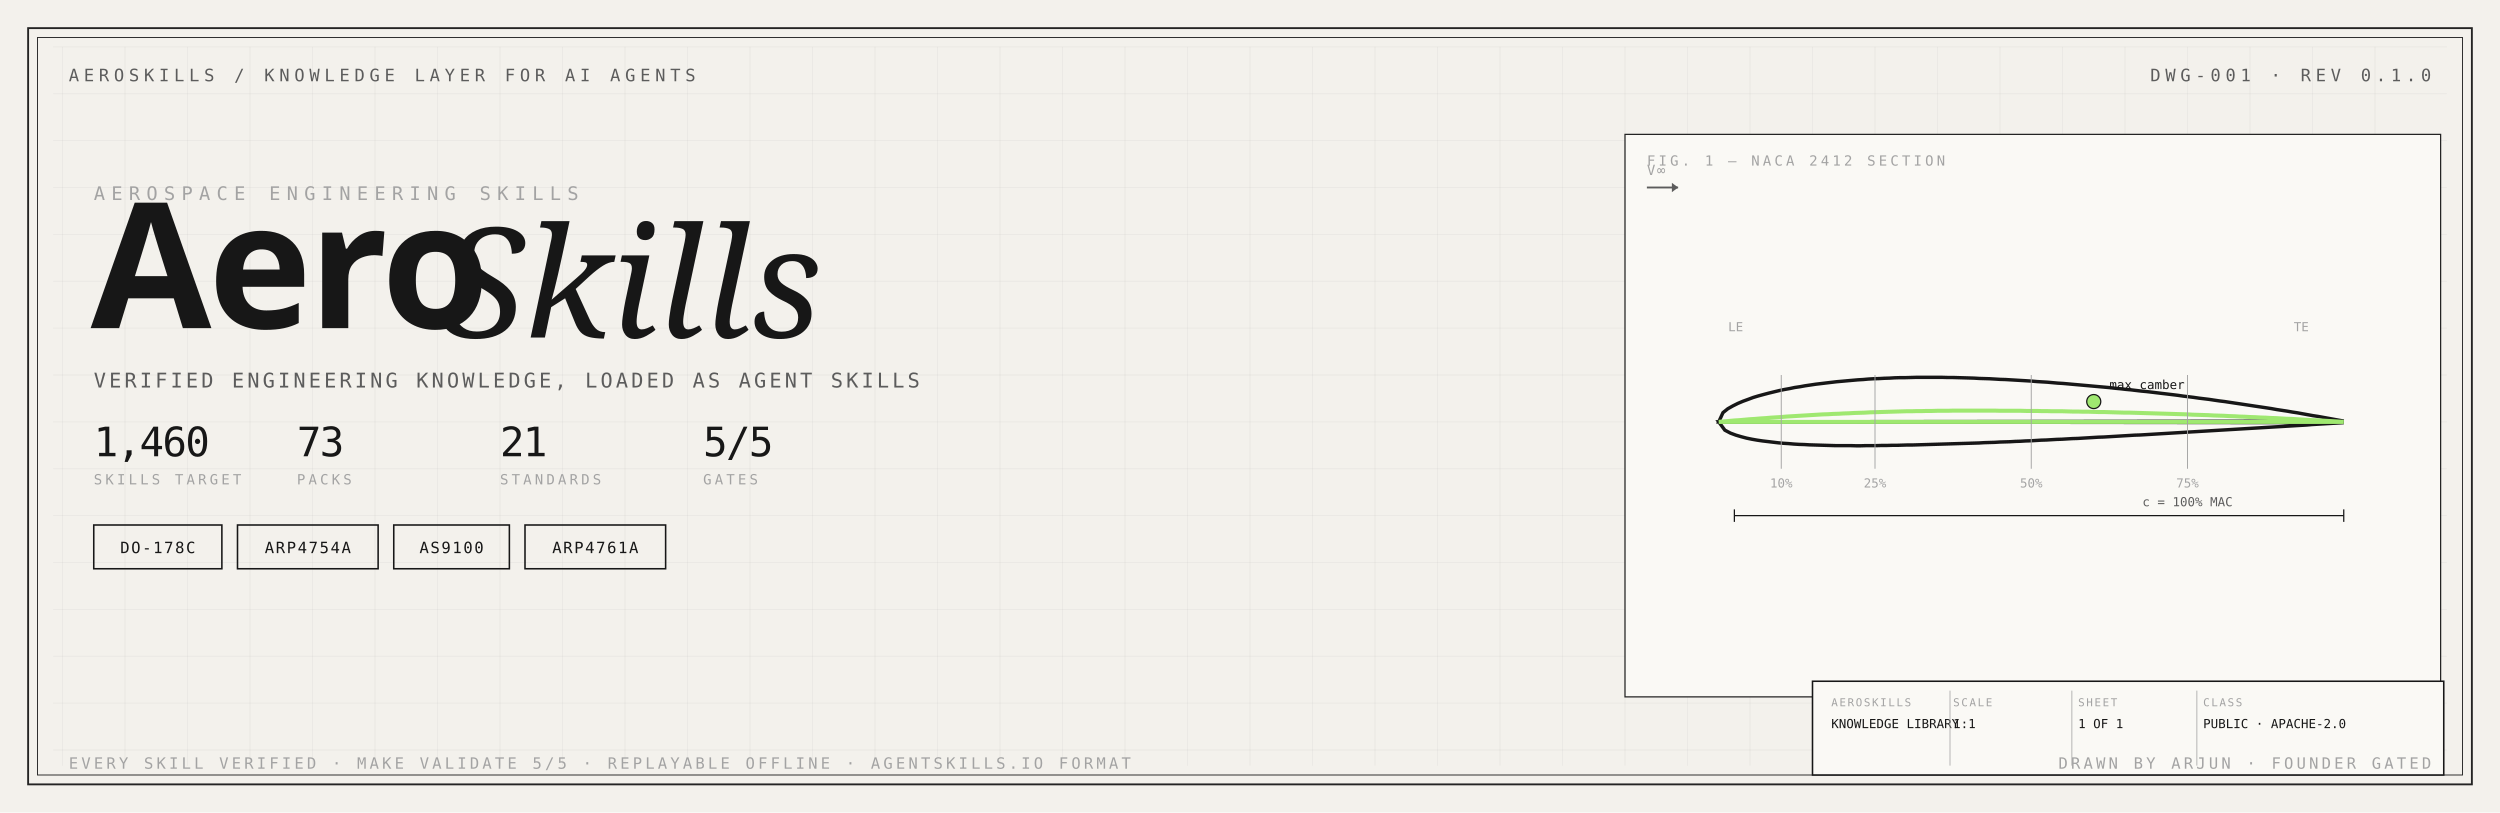
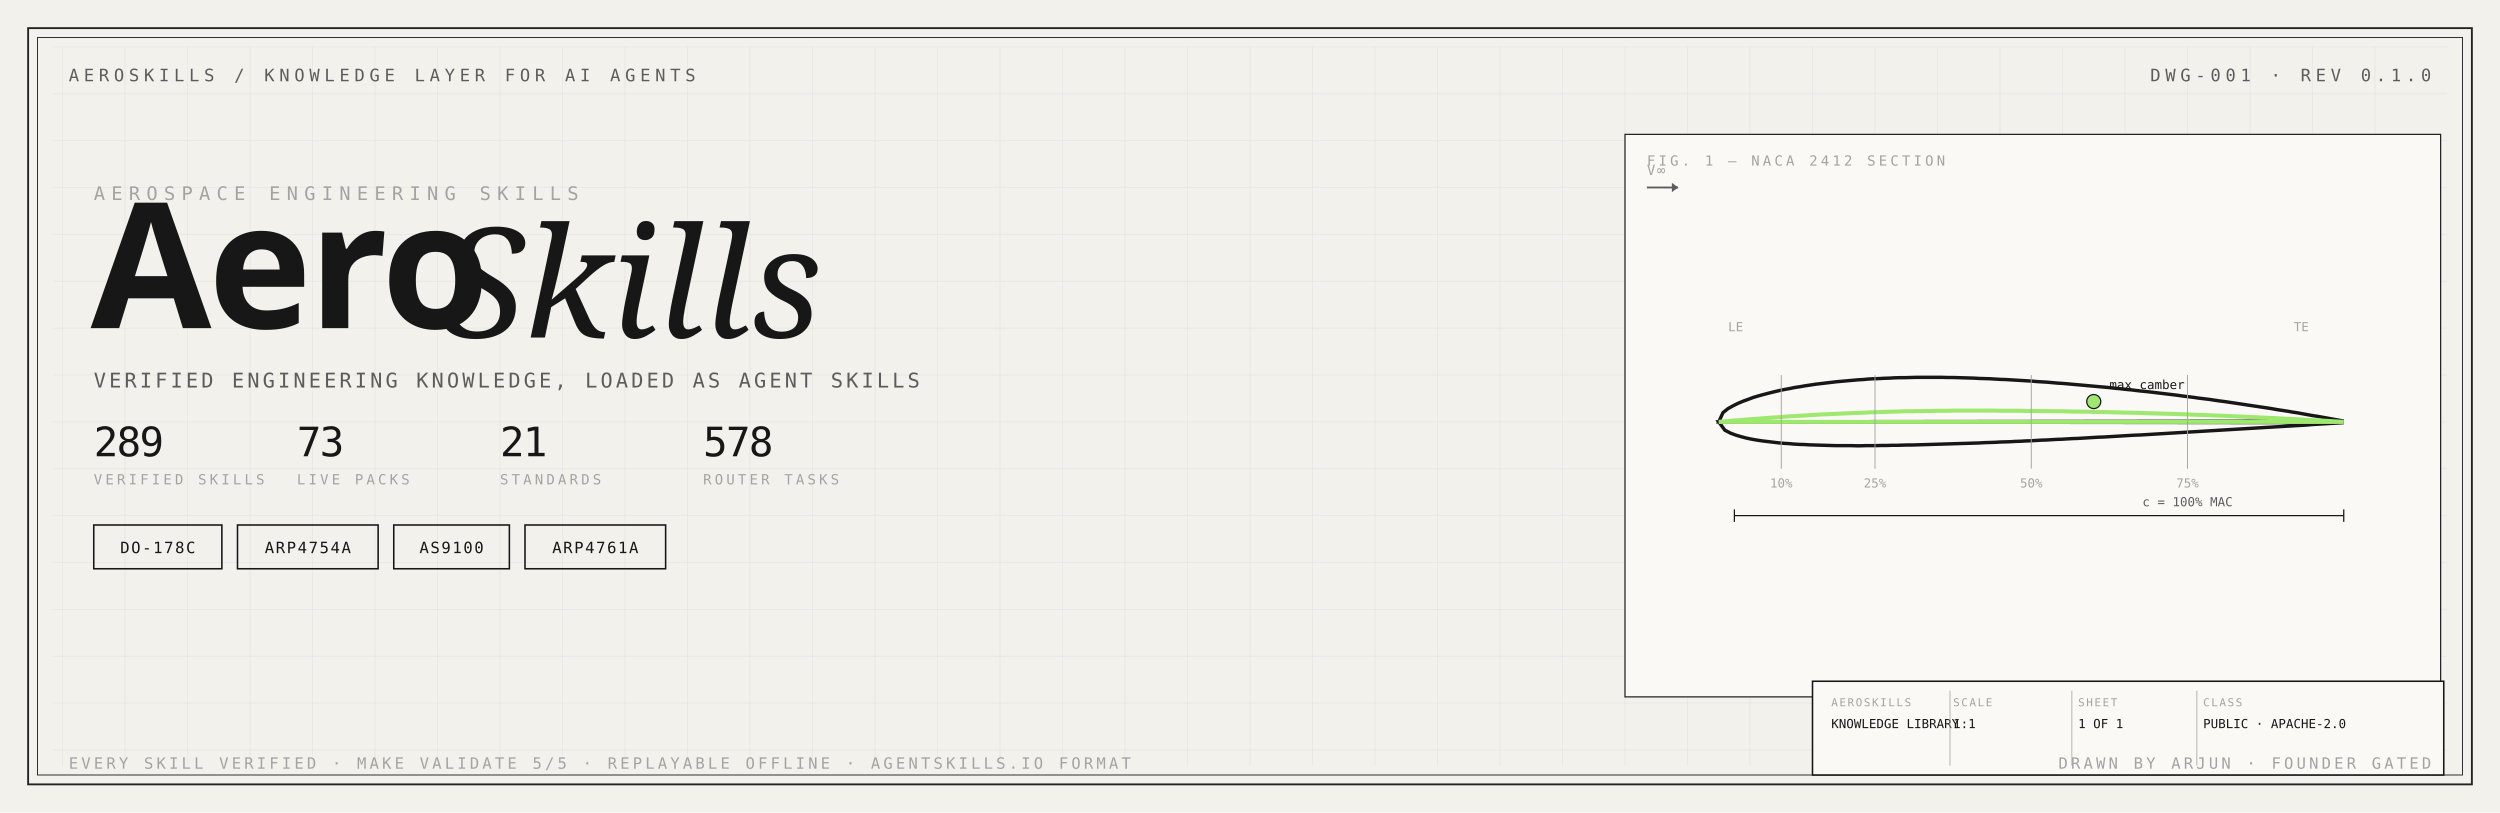
<svg xmlns="http://www.w3.org/2000/svg" width="1600" height="520" viewBox="0 0 1600 520">
  <defs>
    <style>
      .cond { font-family: "Barlow Condensed", "DIN Condensed", "Arial Narrow", sans-serif; font-weight: 700; text-transform: uppercase; }
      .mono { font-family: "JetBrains Mono", "IBM Plex Mono", "Menlo", monospace; }
      .serif { font-family: "Instrument Serif", "Georgia", serif; font-style: italic; }
    </style>
  </defs>
  <rect width="1600" height="520" fill="#f3f1ec" />
  <rect x="18" y="18" width="1564" height="484" fill="none" stroke="#242424" stroke-width="1.2" />
  <rect x="24" y="24" width="1552" height="472" fill="none" stroke="#242424" stroke-width="0.6" />
  <line x1="40" y1="30" x2="40" y2="490" stroke="#242424" stroke-opacity="0.05" stroke-width="0.5" />
  <line x1="80" y1="30" x2="80" y2="490" stroke="#242424" stroke-opacity="0.05" stroke-width="0.5" />
  <line x1="120" y1="30" x2="120" y2="490" stroke="#242424" stroke-opacity="0.05" stroke-width="0.5" />
  <line x1="160" y1="30" x2="160" y2="490" stroke="#242424" stroke-opacity="0.05" stroke-width="0.5" />
  <line x1="200" y1="30" x2="200" y2="490" stroke="#242424" stroke-opacity="0.05" stroke-width="0.5" />
  <line x1="240" y1="30" x2="240" y2="490" stroke="#242424" stroke-opacity="0.05" stroke-width="0.5" />
  <line x1="280" y1="30" x2="280" y2="490" stroke="#242424" stroke-opacity="0.05" stroke-width="0.5" />
  <line x1="320" y1="30" x2="320" y2="490" stroke="#242424" stroke-opacity="0.05" stroke-width="0.5" />
  <line x1="360" y1="30" x2="360" y2="490" stroke="#242424" stroke-opacity="0.05" stroke-width="0.5" />
  <line x1="400" y1="30" x2="400" y2="490" stroke="#242424" stroke-opacity="0.05" stroke-width="0.5" />
  <line x1="440" y1="30" x2="440" y2="490" stroke="#242424" stroke-opacity="0.05" stroke-width="0.5" />
  <line x1="480" y1="30" x2="480" y2="490" stroke="#242424" stroke-opacity="0.05" stroke-width="0.5" />
  <line x1="520" y1="30" x2="520" y2="490" stroke="#242424" stroke-opacity="0.05" stroke-width="0.5" />
  <line x1="560" y1="30" x2="560" y2="490" stroke="#242424" stroke-opacity="0.05" stroke-width="0.5" />
  <line x1="600" y1="30" x2="600" y2="490" stroke="#242424" stroke-opacity="0.05" stroke-width="0.5" />
  <line x1="640" y1="30" x2="640" y2="490" stroke="#242424" stroke-opacity="0.05" stroke-width="0.5" />
  <line x1="680" y1="30" x2="680" y2="490" stroke="#242424" stroke-opacity="0.05" stroke-width="0.5" />
  <line x1="720" y1="30" x2="720" y2="490" stroke="#242424" stroke-opacity="0.05" stroke-width="0.5" />
  <line x1="760" y1="30" x2="760" y2="490" stroke="#242424" stroke-opacity="0.05" stroke-width="0.5" />
  <line x1="800" y1="30" x2="800" y2="490" stroke="#242424" stroke-opacity="0.05" stroke-width="0.5" />
  <line x1="840" y1="30" x2="840" y2="490" stroke="#242424" stroke-opacity="0.05" stroke-width="0.5" />
  <line x1="880" y1="30" x2="880" y2="490" stroke="#242424" stroke-opacity="0.05" stroke-width="0.5" />
  <line x1="920" y1="30" x2="920" y2="490" stroke="#242424" stroke-opacity="0.05" stroke-width="0.5" />
  <line x1="960" y1="30" x2="960" y2="490" stroke="#242424" stroke-opacity="0.05" stroke-width="0.5" />
  <line x1="1000" y1="30" x2="1000" y2="490" stroke="#242424" stroke-opacity="0.05" stroke-width="0.5" />
  <line x1="1040" y1="30" x2="1040" y2="490" stroke="#242424" stroke-opacity="0.05" stroke-width="0.5" />
  <line x1="1080" y1="30" x2="1080" y2="490" stroke="#242424" stroke-opacity="0.05" stroke-width="0.5" />
  <line x1="1120" y1="30" x2="1120" y2="490" stroke="#242424" stroke-opacity="0.05" stroke-width="0.5" />
  <line x1="1160" y1="30" x2="1160" y2="490" stroke="#242424" stroke-opacity="0.05" stroke-width="0.5" />
  <line x1="1200" y1="30" x2="1200" y2="490" stroke="#242424" stroke-opacity="0.05" stroke-width="0.5" />
  <line x1="1240" y1="30" x2="1240" y2="490" stroke="#242424" stroke-opacity="0.05" stroke-width="0.5" />
  <line x1="1280" y1="30" x2="1280" y2="490" stroke="#242424" stroke-opacity="0.05" stroke-width="0.5" />
  <line x1="1320" y1="30" x2="1320" y2="490" stroke="#242424" stroke-opacity="0.05" stroke-width="0.5" />
  <line x1="1360" y1="30" x2="1360" y2="490" stroke="#242424" stroke-opacity="0.05" stroke-width="0.5" />
  <line x1="1400" y1="30" x2="1400" y2="490" stroke="#242424" stroke-opacity="0.05" stroke-width="0.5" />
  <line x1="1440" y1="30" x2="1440" y2="490" stroke="#242424" stroke-opacity="0.05" stroke-width="0.5" />
  <line x1="1480" y1="30" x2="1480" y2="490" stroke="#242424" stroke-opacity="0.05" stroke-width="0.5" />
  <line x1="1520" y1="30" x2="1520" y2="490" stroke="#242424" stroke-opacity="0.05" stroke-width="0.5" />
  <line x1="34" y1="30" x2="1566" y2="30" stroke="#242424" stroke-opacity="0.05" stroke-width="0.5" />
  <line x1="34" y1="60" x2="1566" y2="60" stroke="#242424" stroke-opacity="0.05" stroke-width="0.5" />
  <line x1="34" y1="90" x2="1566" y2="90" stroke="#242424" stroke-opacity="0.05" stroke-width="0.5" />
  <line x1="34" y1="120" x2="1566" y2="120" stroke="#242424" stroke-opacity="0.05" stroke-width="0.5" />
  <line x1="34" y1="150" x2="1566" y2="150" stroke="#242424" stroke-opacity="0.05" stroke-width="0.5" />
  <line x1="34" y1="180" x2="1566" y2="180" stroke="#242424" stroke-opacity="0.05" stroke-width="0.5" />
  <line x1="34" y1="210" x2="1566" y2="210" stroke="#242424" stroke-opacity="0.05" stroke-width="0.5" />
  <line x1="34" y1="240" x2="1566" y2="240" stroke="#242424" stroke-opacity="0.05" stroke-width="0.5" />
  <line x1="34" y1="270" x2="1566" y2="270" stroke="#242424" stroke-opacity="0.05" stroke-width="0.5" />
  <line x1="34" y1="300" x2="1566" y2="300" stroke="#242424" stroke-opacity="0.05" stroke-width="0.5" />
  <line x1="34" y1="330" x2="1566" y2="330" stroke="#242424" stroke-opacity="0.05" stroke-width="0.5" />
  <line x1="34" y1="360" x2="1566" y2="360" stroke="#242424" stroke-opacity="0.05" stroke-width="0.5" />
  <line x1="34" y1="390" x2="1566" y2="390" stroke="#242424" stroke-opacity="0.05" stroke-width="0.5" />
  <line x1="34" y1="420" x2="1566" y2="420" stroke="#242424" stroke-opacity="0.05" stroke-width="0.5" />
  <line x1="34" y1="450" x2="1566" y2="450" stroke="#242424" stroke-opacity="0.05" stroke-width="0.5" />
  <line x1="34" y1="480" x2="1566" y2="480" stroke="#242424" stroke-opacity="0.05" stroke-width="0.5" />
  <text class="mono" x="44" y="52" font-size="11" fill="#5c5c5c" letter-spacing="3">AEROSKILLS / KNOWLEDGE LAYER FOR AI AGENTS</text>
  <text class="mono" x="1556" y="52" text-anchor="end" font-size="11" fill="#5c5c5c" letter-spacing="3">DWG-001 · REV 0.1.0</text>
  <text class="mono" x="60" y="128" font-size="12" fill="#a3a3a3" letter-spacing="4">AEROSPACE ENGINEERING SKILLS</text>
  <text class="cond" x="58" y="210" font-size="112" fill="#171717" letter-spacing="-2">Aero</text>
  <text class="serif" x="282" y="216" font-size="98" fill="#171717">Skills</text>
  <text class="mono" x="60" y="248" font-size="13" fill="#5c5c5c" letter-spacing="2">VERIFIED ENGINEERING KNOWLEDGE, LOADED AS AGENT SKILLS</text>
-   <text class="mono" x="60" y="292" font-size="26" fill="#171717" letter-spacing="-1">1,460</text>
-   <text class="mono" x="60" y="310" font-size="9" fill="#a3a3a3" letter-spacing="2">SKILLS TARGET</text>
+   <text class="mono" x="60" y="292" font-size="26" fill="#171717" letter-spacing="-1">289</text>
+   <text class="mono" x="60" y="310" font-size="9" fill="#a3a3a3" letter-spacing="2">VERIFIED SKILLS</text>
  <text class="mono" x="190" y="292" font-size="26" fill="#171717" letter-spacing="-1">73</text>
-   <text class="mono" x="190" y="310" font-size="9" fill="#a3a3a3" letter-spacing="2">PACKS</text>
+   <text class="mono" x="190" y="310" font-size="9" fill="#a3a3a3" letter-spacing="2">LIVE PACKS</text>
  <text class="mono" x="320" y="292" font-size="26" fill="#171717" letter-spacing="-1">21</text>
  <text class="mono" x="320" y="310" font-size="9" fill="#a3a3a3" letter-spacing="2">STANDARDS</text>
-   <text class="mono" x="450" y="292" font-size="26" fill="#171717" letter-spacing="-1">5/5</text>
-   <text class="mono" x="450" y="310" font-size="9" fill="#a3a3a3" letter-spacing="2">GATES</text>
+   <text class="mono" x="450" y="292" font-size="26" fill="#171717" letter-spacing="-1">578</text>
+   <text class="mono" x="450" y="310" font-size="9" fill="#a3a3a3" letter-spacing="2">ROUTER TASKS</text>
  <rect x="60" y="336" width="82" height="28" fill="none" stroke="#171717" stroke-width="1" />
  <text class="mono" x="101.0" y="354" text-anchor="middle" font-size="10" fill="#171717" letter-spacing="1">DO-178C</text>
  <rect x="152" y="336" width="90" height="28" fill="none" stroke="#171717" stroke-width="1" />
  <text class="mono" x="197.0" y="354" text-anchor="middle" font-size="10" fill="#171717" letter-spacing="1">ARP4754A</text>
  <rect x="252" y="336" width="74" height="28" fill="none" stroke="#171717" stroke-width="1" />
  <text class="mono" x="289.0" y="354" text-anchor="middle" font-size="10" fill="#171717" letter-spacing="1">AS9100</text>
  <rect x="336" y="336" width="90" height="28" fill="none" stroke="#171717" stroke-width="1" />
  <text class="mono" x="381.0" y="354" text-anchor="middle" font-size="10" fill="#171717" letter-spacing="1">ARP4761A</text>
  <rect x="1040" y="86" width="522" height="360" fill="#faf9f5" stroke="#242424" stroke-width="0.8" />
  <text class="mono" x="1054" y="106" font-size="9" fill="#a3a3a3" letter-spacing="2">FIG. 1 — NACA 2412 SECTION</text>
  <line x1="1100.0" y1="270.0" x2="1500.0" y2="270.0" stroke="#171717" stroke-width="0.8" stroke-dasharray="6 4" />
  <polygon points="1100.0,270.0 1102.7,264.1 1105.8,261.6 1109.0,259.8 1112.2,258.2 1115.5,256.8 1118.8,255.6 1122.0,254.4 1125.3,253.4 1128.6,252.5 1132.0,251.6 1135.3,250.8 1138.6,250.0 1141.9,249.3 1145.3,248.7 1148.6,248.0 1152.0,247.5 1155.3,246.9 1158.7,246.4 1162.0,245.9 1165.4,245.5 1168.7,245.1 1172.1,244.7 1175.5,244.3 1178.9,244.0 1182.2,243.7 1185.6,243.4 1189.0,243.1 1192.4,242.9 1195.7,242.6 1199.1,242.4 1202.5,242.3 1205.9,242.1 1209.3,242.0 1212.6,241.8 1216.0,241.7 1219.4,241.7 1222.8,241.6 1226.2,241.5 1229.6,241.5 1232.9,241.5 1236.3,241.5 1239.7,241.5 1243.1,241.5 1246.5,241.6 1249.9,241.6 1253.2,241.7 1256.6,241.8 1260.0,241.9 1263.4,242.0 1266.7,242.2 1270.1,242.3 1273.4,242.4 1276.8,242.6 1280.1,242.8 1283.5,242.9 1286.8,243.1 1290.2,243.3 1293.5,243.5 1296.9,243.7 1300.2,243.9 1303.6,244.2 1306.9,244.4 1310.3,244.6 1313.6,244.9 1317.0,245.2 1320.3,245.4 1323.7,245.7 1327.0,246.0 1330.4,246.3 1333.7,246.6 1337.1,246.9 1340.4,247.2 1343.7,247.5 1347.1,247.8 1350.4,248.1 1353.8,248.5 1357.1,248.8 1360.5,249.2 1363.8,249.5 1367.1,249.9 1370.5,250.3 1373.8,250.6 1377.2,251.0 1380.5,251.4 1383.8,251.8 1387.2,252.2 1390.5,252.6 1393.8,253.0 1397.2,253.5 1400.5,253.9 1403.8,254.3 1407.2,254.8 1410.5,255.2 1413.8,255.6 1417.1,256.1 1420.5,256.6 1423.8,257.0 1427.1,257.5 1430.4,258.0 1433.8,258.5 1437.1,259.0 1440.4,259.5 1443.7,260.0 1447.1,260.5 1450.4,261.0 1453.7,261.5 1457.0,262.1 1460.3,262.6 1463.6,263.1 1467.0,263.7 1470.3,264.2 1473.6,264.8 1476.9,265.4 1480.2,266.0 1483.5,266.5 1486.8,267.1 1490.1,267.7 1493.4,268.3 1496.7,268.9 1500.0,269.5" fill="none" stroke="#171717" stroke-width="2.2" />
  <polygon points="1500.0,270.5 1496.6,270.7 1493.2,270.9 1489.9,271.1 1486.5,271.3 1483.2,271.5 1479.8,271.7 1476.4,272.0 1473.1,272.2 1469.7,272.4 1466.4,272.6 1463.0,272.8 1459.7,273.0 1456.3,273.2 1453.0,273.4 1449.6,273.6 1446.3,273.8 1442.9,274.0 1439.6,274.2 1436.2,274.4 1432.9,274.6 1429.6,274.8 1426.2,275.0 1422.9,275.2 1419.5,275.4 1416.2,275.6 1412.9,275.8 1409.5,276.0 1406.2,276.2 1402.8,276.4 1399.5,276.6 1396.2,276.8 1392.8,277.0 1389.5,277.2 1386.2,277.4 1382.8,277.6 1379.5,277.8 1376.2,278.0 1372.9,278.2 1369.5,278.4 1366.2,278.5 1362.9,278.7 1359.5,278.9 1356.2,279.1 1352.9,279.3 1349.6,279.5 1346.2,279.7 1342.9,279.8 1339.6,280.0 1336.3,280.2 1333.0,280.4 1329.6,280.6 1326.3,280.7 1323.0,280.9 1319.7,281.1 1316.4,281.2 1313.0,281.4 1309.7,281.6 1306.4,281.7 1303.1,281.9 1299.8,282.1 1296.4,282.2 1293.1,282.4 1289.8,282.5 1286.5,282.7 1283.2,282.8 1279.9,282.9 1276.6,283.1 1273.2,283.2 1269.9,283.3 1266.6,283.5 1263.3,283.6 1260.0,283.7 1256.7,283.8 1253.4,283.9 1250.1,284.0 1246.9,284.1 1243.6,284.2 1240.3,284.3 1237.0,284.4 1233.7,284.5 1230.4,284.6 1227.2,284.7 1223.9,284.8 1220.6,284.8 1217.3,284.9 1214.0,285.0 1210.7,285.0 1207.5,285.1 1204.2,285.1 1200.9,285.2 1197.6,285.2 1194.3,285.2 1191.0,285.3 1187.7,285.3 1184.4,285.2 1181.1,285.2 1177.8,285.2 1174.6,285.2 1171.3,285.1 1167.9,285.0 1164.6,284.9 1161.3,284.8 1158.0,284.7 1154.7,284.5 1151.4,284.4 1148.1,284.2 1144.7,283.9 1141.4,283.7 1138.1,283.4 1134.7,283.0 1131.4,282.6 1128.0,282.2 1124.6,281.7 1121.2,281.1 1117.8,280.4 1114.4,279.5 1111.0,278.5 1107.5,277.2 1103.9,275.3 1100.0,270.0" fill="none" stroke="#171717" stroke-width="2.2" />
  <polygon points="1100.0,270.0 1103.3,269.7 1106.7,269.4 1110.0,269.1 1113.3,268.9 1116.7,268.6 1120.0,268.3 1123.3,268.1 1126.7,267.8 1130.0,267.6 1133.3,267.3 1136.7,267.1 1140.0,266.9 1143.3,266.6 1146.7,266.4 1150.0,266.2 1153.3,266.0 1156.7,265.8 1160.0,265.6 1163.3,265.4 1166.7,265.2 1170.0,265.1 1173.3,264.9 1176.7,264.8 1180.0,264.6 1183.3,264.5 1186.7,264.3 1190.0,264.2 1193.3,264.1 1196.7,263.9 1200.0,263.8 1203.3,263.7 1206.7,263.6 1210.0,263.5 1213.3,263.4 1216.7,263.3 1220.0,263.2 1223.3,263.2 1226.7,263.1 1230.0,263.1 1233.3,263.0 1236.7,263.0 1240.0,262.9 1243.3,262.9 1246.7,262.9 1250.0,262.8 1253.3,262.8 1256.7,262.8 1260.0,262.8 1263.3,262.8 1266.7,262.8 1270.0,262.8 1273.3,262.8 1276.7,262.8 1280.0,262.9 1283.3,262.9 1286.7,262.9 1290.0,262.9 1293.3,262.9 1296.7,263.0 1300.0,263.0 1303.3,263.0 1306.7,263.1 1310.0,263.1 1313.3,263.2 1316.7,263.2 1320.0,263.2 1323.3,263.3 1326.7,263.4 1330.0,263.4 1333.3,263.5 1336.7,263.5 1340.0,263.6 1343.3,263.7 1346.7,263.7 1350.0,263.8 1353.3,263.9 1356.7,264.0 1360.0,264.1 1363.3,264.1 1366.7,264.2 1370.0,264.3 1373.3,264.4 1376.7,264.5 1380.0,264.6 1383.3,264.7 1386.7,264.8 1390.0,264.9 1393.3,265.0 1396.7,265.1 1400.0,265.2 1403.3,265.4 1406.7,265.5 1410.0,265.6 1413.3,265.7 1416.7,265.9 1420.0,266.0 1423.3,266.1 1426.7,266.3 1430.0,266.4 1433.3,266.6 1436.7,266.7 1440.0,266.9 1443.3,267.0 1446.7,267.2 1450.0,267.3 1453.3,267.5 1456.7,267.6 1460.0,267.8 1463.3,268.0 1466.7,268.1 1470.0,268.3 1473.3,268.5 1476.7,268.7 1480.0,268.9 1483.3,269.0 1486.7,269.2 1490.0,269.4 1493.3,269.6 1496.7,269.8 1500.0,270.0" fill="none" stroke="#9fe870" stroke-width="2.6" />
  <circle cx="1340.0" cy="257.0" r="4.5" fill="#9fe870" stroke="#171717" stroke-width="0.8" />
  <text class="mono" x="1350" y="249" font-size="8" fill="#171717">max camber</text>
  <line x1="1140.0" y1="240" x2="1140.0" y2="300" stroke="#a3a3a3" stroke-width="0.6" />
  <text class="mono" x="1140.0" y="312" text-anchor="middle" font-size="8" fill="#a3a3a3">10%</text>
  <line x1="1200.0" y1="240" x2="1200.0" y2="300" stroke="#a3a3a3" stroke-width="0.6" />
  <text class="mono" x="1200.0" y="312" text-anchor="middle" font-size="8" fill="#a3a3a3">25%</text>
  <line x1="1300.0" y1="240" x2="1300.0" y2="300" stroke="#a3a3a3" stroke-width="0.6" />
  <text class="mono" x="1300.0" y="312" text-anchor="middle" font-size="8" fill="#a3a3a3">50%</text>
  <line x1="1400.0" y1="240" x2="1400.0" y2="300" stroke="#a3a3a3" stroke-width="0.6" />
  <text class="mono" x="1400.0" y="312" text-anchor="middle" font-size="8" fill="#a3a3a3">75%</text>
  <line x1="1110" y1="330" x2="1500.0" y2="330" stroke="#171717" stroke-width="0.8" />
  <line x1="1110" y1="326" x2="1110" y2="334" stroke="#171717" stroke-width="0.8" />
  <line x1="1500.0" y1="326" x2="1500.0" y2="334" stroke="#171717" stroke-width="0.8" />
  <text class="mono" x="1400" y="324" text-anchor="middle" font-size="8" fill="#5c5c5c">c = 100% MAC</text>
  <line x1="1054" y1="120" x2="1074" y2="120" stroke="#5c5c5c" stroke-width="1.2" />
  <polygon points="1074,120 1070,117 1070,123" fill="#5c5c5c" />
  <text class="mono" x="1054" y="112" font-size="9" fill="#a3a3a3" letter-spacing="1">V∞</text>
  <text class="mono" x="1106" y="212" font-size="8" fill="#a3a3a3">LE</text>
  <text class="mono" x="1468" y="212" font-size="8" fill="#a3a3a3">TE</text>
  <rect x="1160" y="436" width="404" height="60" fill="#faf9f5" stroke="#171717" stroke-width="1" />
  <text class="mono" x="1172" y="452" font-size="7" fill="#a3a3a3" letter-spacing="1">AEROSKILLS</text>
  <text class="mono" x="1172" y="466" font-size="8" fill="#171717">KNOWLEDGE LIBRARY</text>
  <line x1="1248" y1="442" x2="1248" y2="490" stroke="#a3a3a3" stroke-width="0.5" />
  <text class="mono" x="1250" y="452" font-size="7" fill="#a3a3a3" letter-spacing="1">SCALE</text>
  <text class="mono" x="1250" y="466" font-size="8" fill="#171717">1:1</text>
  <line x1="1326" y1="442" x2="1326" y2="490" stroke="#a3a3a3" stroke-width="0.5" />
  <text class="mono" x="1330" y="452" font-size="7" fill="#a3a3a3" letter-spacing="1">SHEET</text>
  <text class="mono" x="1330" y="466" font-size="8" fill="#171717">1 OF 1</text>
  <line x1="1406" y1="442" x2="1406" y2="490" stroke="#a3a3a3" stroke-width="0.5" />
  <text class="mono" x="1410" y="452" font-size="7" fill="#a3a3a3" letter-spacing="1">CLASS</text>
  <text class="mono" x="1410" y="466" font-size="8" fill="#171717">PUBLIC · APACHE-2.0</text>
  <text class="mono" x="44" y="492" font-size="10" fill="#a3a3a3" letter-spacing="2">EVERY SKILL VERIFIED · MAKE VALIDATE 5/5 · REPLAYABLE OFFLINE · AGENTSKILLS.IO FORMAT</text>
  <text class="mono" x="1556" y="492" text-anchor="end" font-size="10" fill="#a3a3a3" letter-spacing="2">DRAWN BY ARJUN · FOUNDER GATED</text>
</svg>
